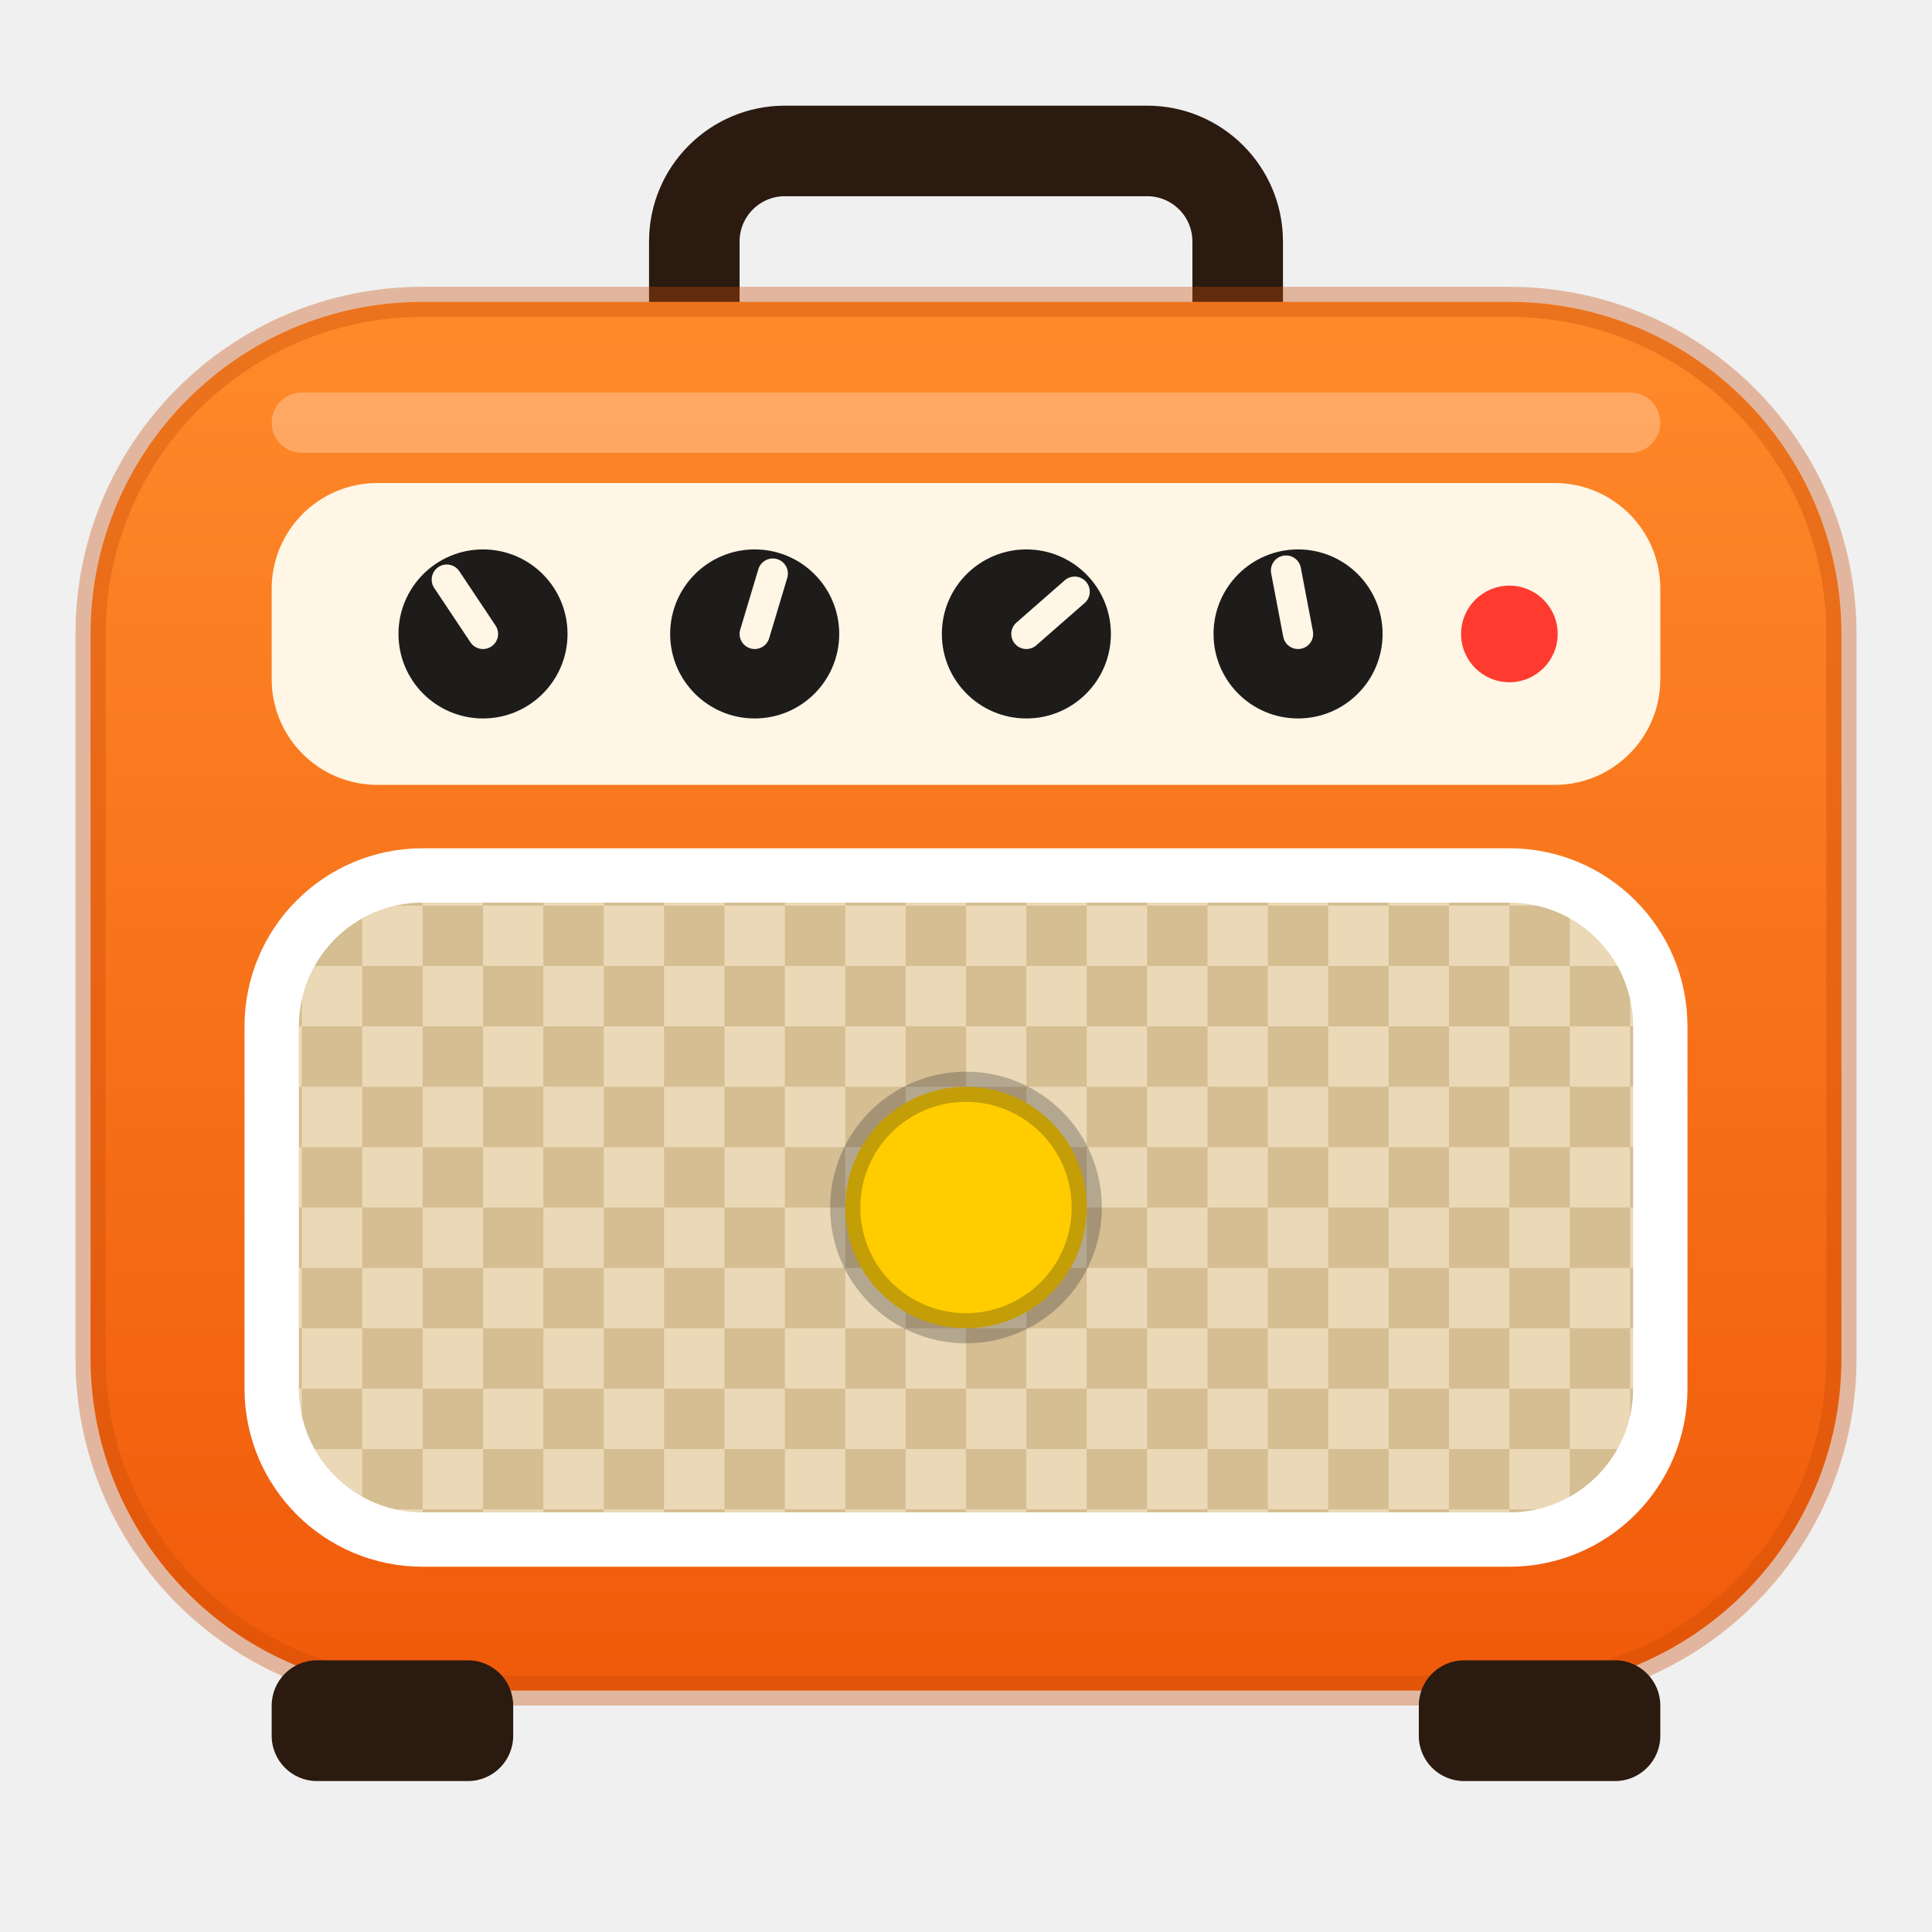
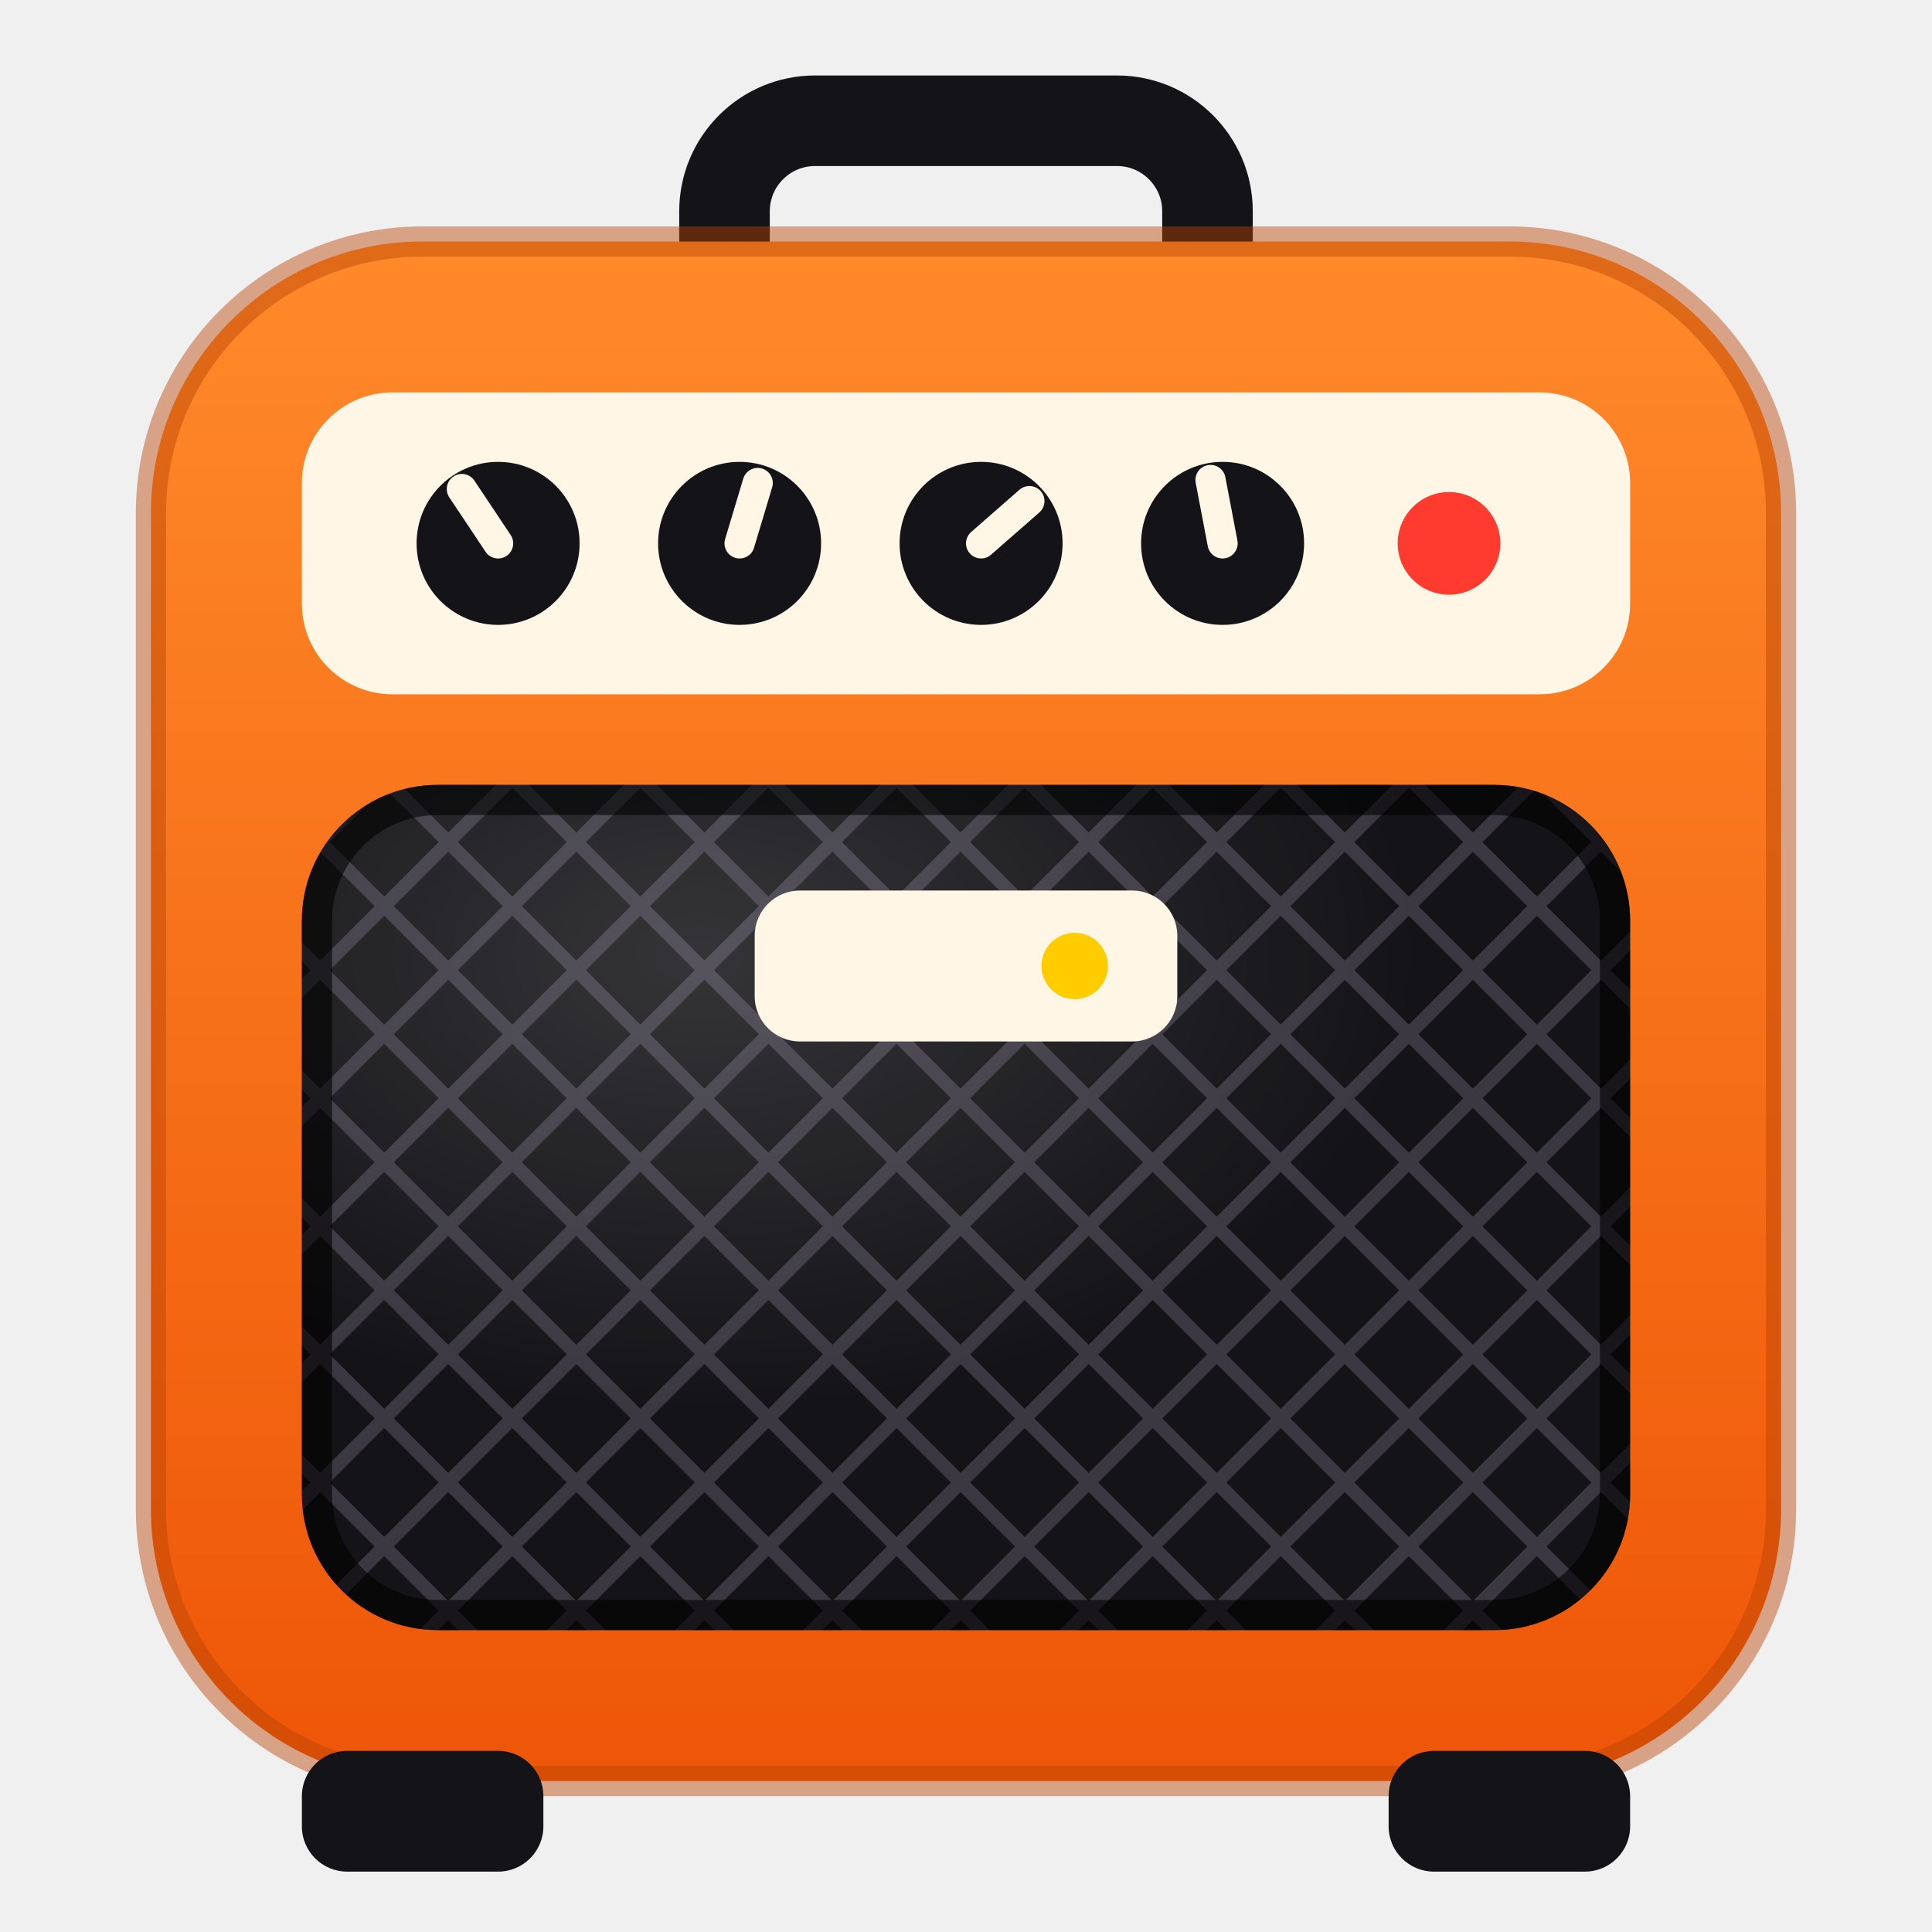
<svg xmlns="http://www.w3.org/2000/svg" viewBox="0 0 64 64">
  <defs>
    <linearGradient id="tolex" x1="0" y1="0" x2="0" y2="1">
      <stop offset="0" stop-color="#ff8a2a" />
-       <stop offset="1" stop-color="#f05a0a" />
+       <stop offset="1" stop-color="#ee5608" />
    </linearGradient>
-     <pattern id="weave" width="4" height="4" patternUnits="userSpaceOnUse">
-       <rect width="4" height="4" fill="#ead8b6" />
-       <path d="M0 0h2v2H0zM2 2h2v2H2z" fill="#d6be93" />
+     <pattern id="mesh" width="3" height="3" patternUnits="userSpaceOnUse" patternTransform="rotate(45)">
+       <rect width="3" height="3" fill="#141317" />
+       <path d="M0 0h3M0 0v3" stroke="#3b3842" stroke-width=".9" />
    </pattern>
+     <radialGradient id="sheen" cx=".3" cy=".2" r=".9">
+       <stop offset="0" stop-color="#fff" stop-opacity=".14" />
+       <stop offset=".6" stop-color="#fff" stop-opacity="0" />
+     </radialGradient>
  </defs>
-   <path d="M23 11V8a3 3 0 0 1 3-3h12a3 3 0 0 1 3 3v3" fill="none" stroke="#2b1a10" stroke-width="3" stroke-linecap="round" />
-   <rect x="3" y="10" width="58" height="46" rx="11" fill="url(#tolex)" />
-   <rect x="3" y="10" width="58" height="46" rx="11" fill="none" stroke="#c94a06" stroke-opacity=".35" />
-   <path d="M10 14h44" stroke="#fff" stroke-opacity=".28" stroke-width="2" stroke-linecap="round" />
-   <rect x="9" y="16" width="46" height="10" rx="3.5" fill="#fff6e6" />
-   <g fill="#1d1c1a">
-     <circle cx="16" cy="21" r="2.8" />
-     <circle cx="25" cy="21" r="2.8" />
-     <circle cx="34" cy="21" r="2.8" />
-     <circle cx="43" cy="21" r="2.8" />
+   <path d="M24 9V7a3 3 0 0 1 3-3h10a3 3 0 0 1 3 3v2" fill="none" stroke="#141317" stroke-width="3" stroke-linecap="round" />
+   <rect x="5" y="8" width="54" height="51" rx="9" fill="url(#tolex)" />
+   <rect x="5" y="8" width="54" height="51" rx="9" fill="none" stroke="#b94404" stroke-opacity=".45" />
+   <rect x="10" y="13" width="44" height="10" rx="3" fill="#fff6e6" />
+   <g fill="#141317">
+     <circle cx="16.5" cy="18" r="2.7" />
+     <circle cx="24.5" cy="18" r="2.7" />
+     <circle cx="32.5" cy="18" r="2.7" />
+     <circle cx="40.5" cy="18" r="2.7" />
  </g>
  <g stroke="#fff6e6" stroke-width="1" stroke-linecap="round">
-     <path d="M16 21l-1.2-1.8M25 21l.6-2M34 21l1.6-1.4M43 21l-.4-2.1" />
+     <path d="M16.5 18l-1.2-1.8M24.5 18l.6-2M32.5 18l1.6-1.4M40.5 18l-.4-2.1" />
  </g>
-   <circle cx="50" cy="21" r="1.6" fill="#ff3b2f" />
-   <rect x="9" y="29" width="46" height="22" rx="5" fill="url(#weave)" stroke="#fff" stroke-width="1.8" />
-   <circle cx="32" cy="40" r="4" fill="#ffcc00" stroke="#17151c" stroke-opacity=".25" />
-   <g fill="#2b1a10">
-     <rect x="9" y="55" width="8" height="4" rx="1.5" />
-     <rect x="47" y="55" width="8" height="4" rx="1.5" />
+   <circle cx="48" cy="18" r="1.7" fill="#ff3b2f" />
+   <rect x="10" y="26" width="44" height="28" rx="4.5" fill="url(#mesh)" />
+   <rect x="10" y="26" width="44" height="28" rx="4.5" fill="url(#sheen)" />
+   <rect x="10.5" y="26.5" width="43" height="27" rx="4" fill="none" stroke="#000" stroke-opacity=".6" />
+   <rect x="25" y="29.5" width="14" height="5" rx="1.5" fill="#fff6e6" />
+   <circle cx="35.6" cy="32" r="1.1" fill="#ffcc00" />
+   <g fill="#141317">
+     <rect x="10" y="58" width="8" height="4" rx="1.5" />
+     <rect x="46" y="58" width="8" height="4" rx="1.5" />
  </g>
</svg>
